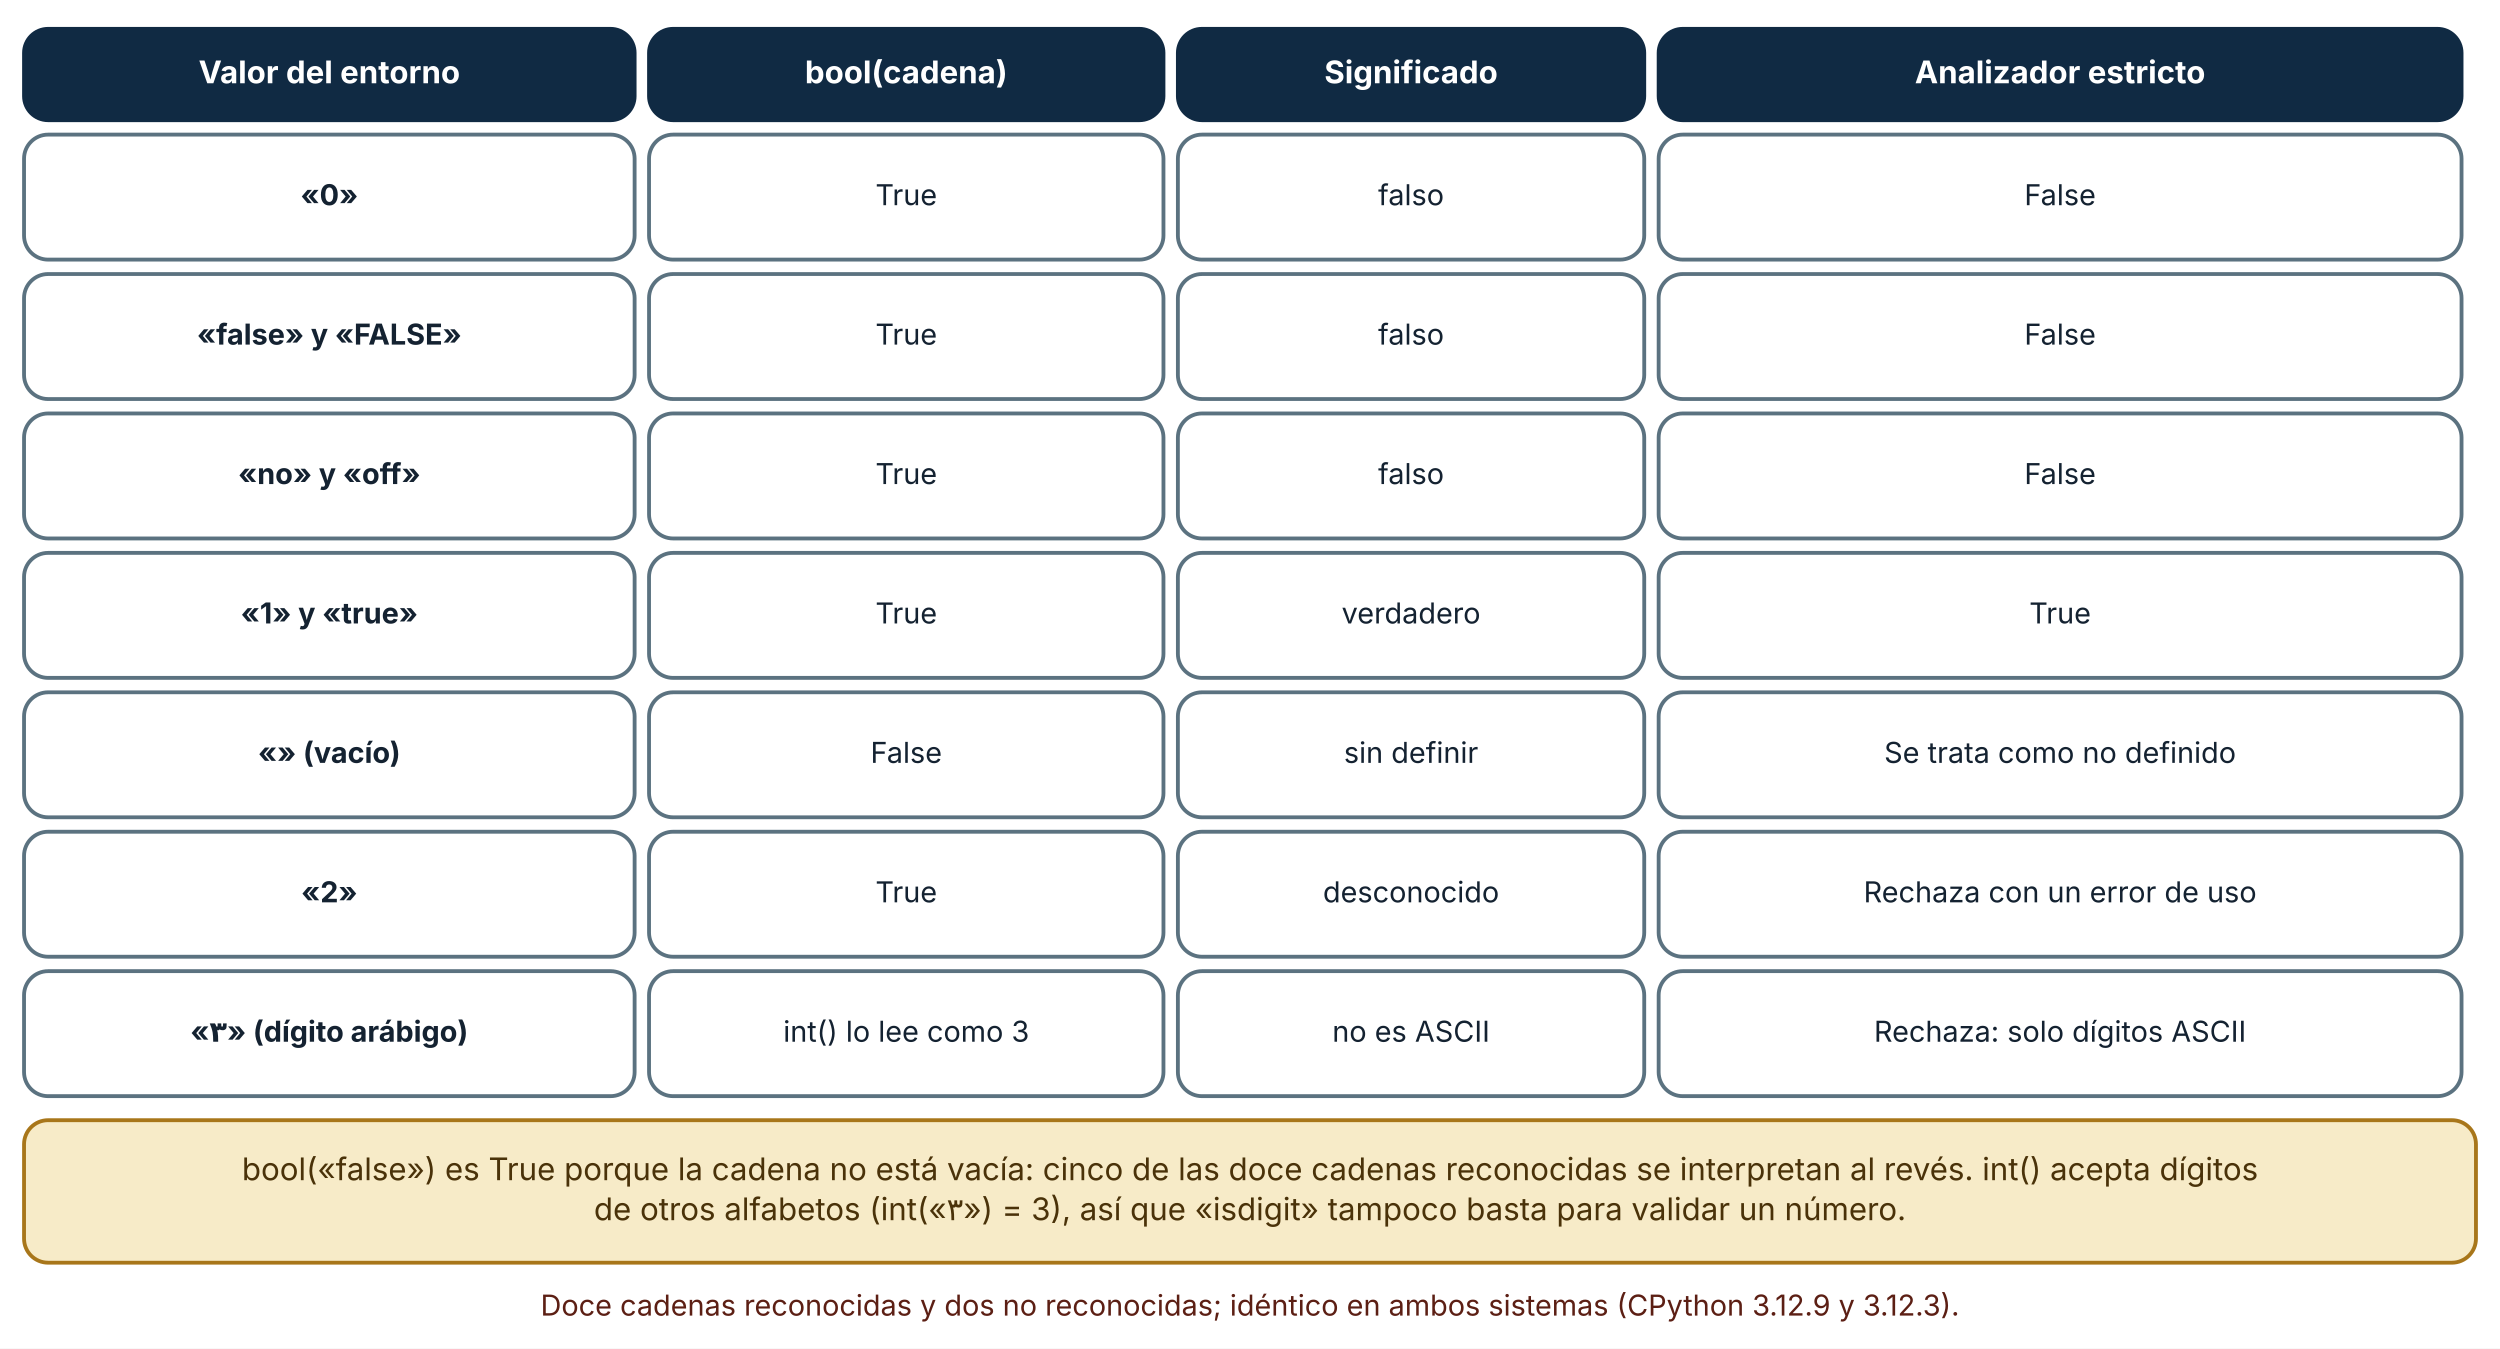
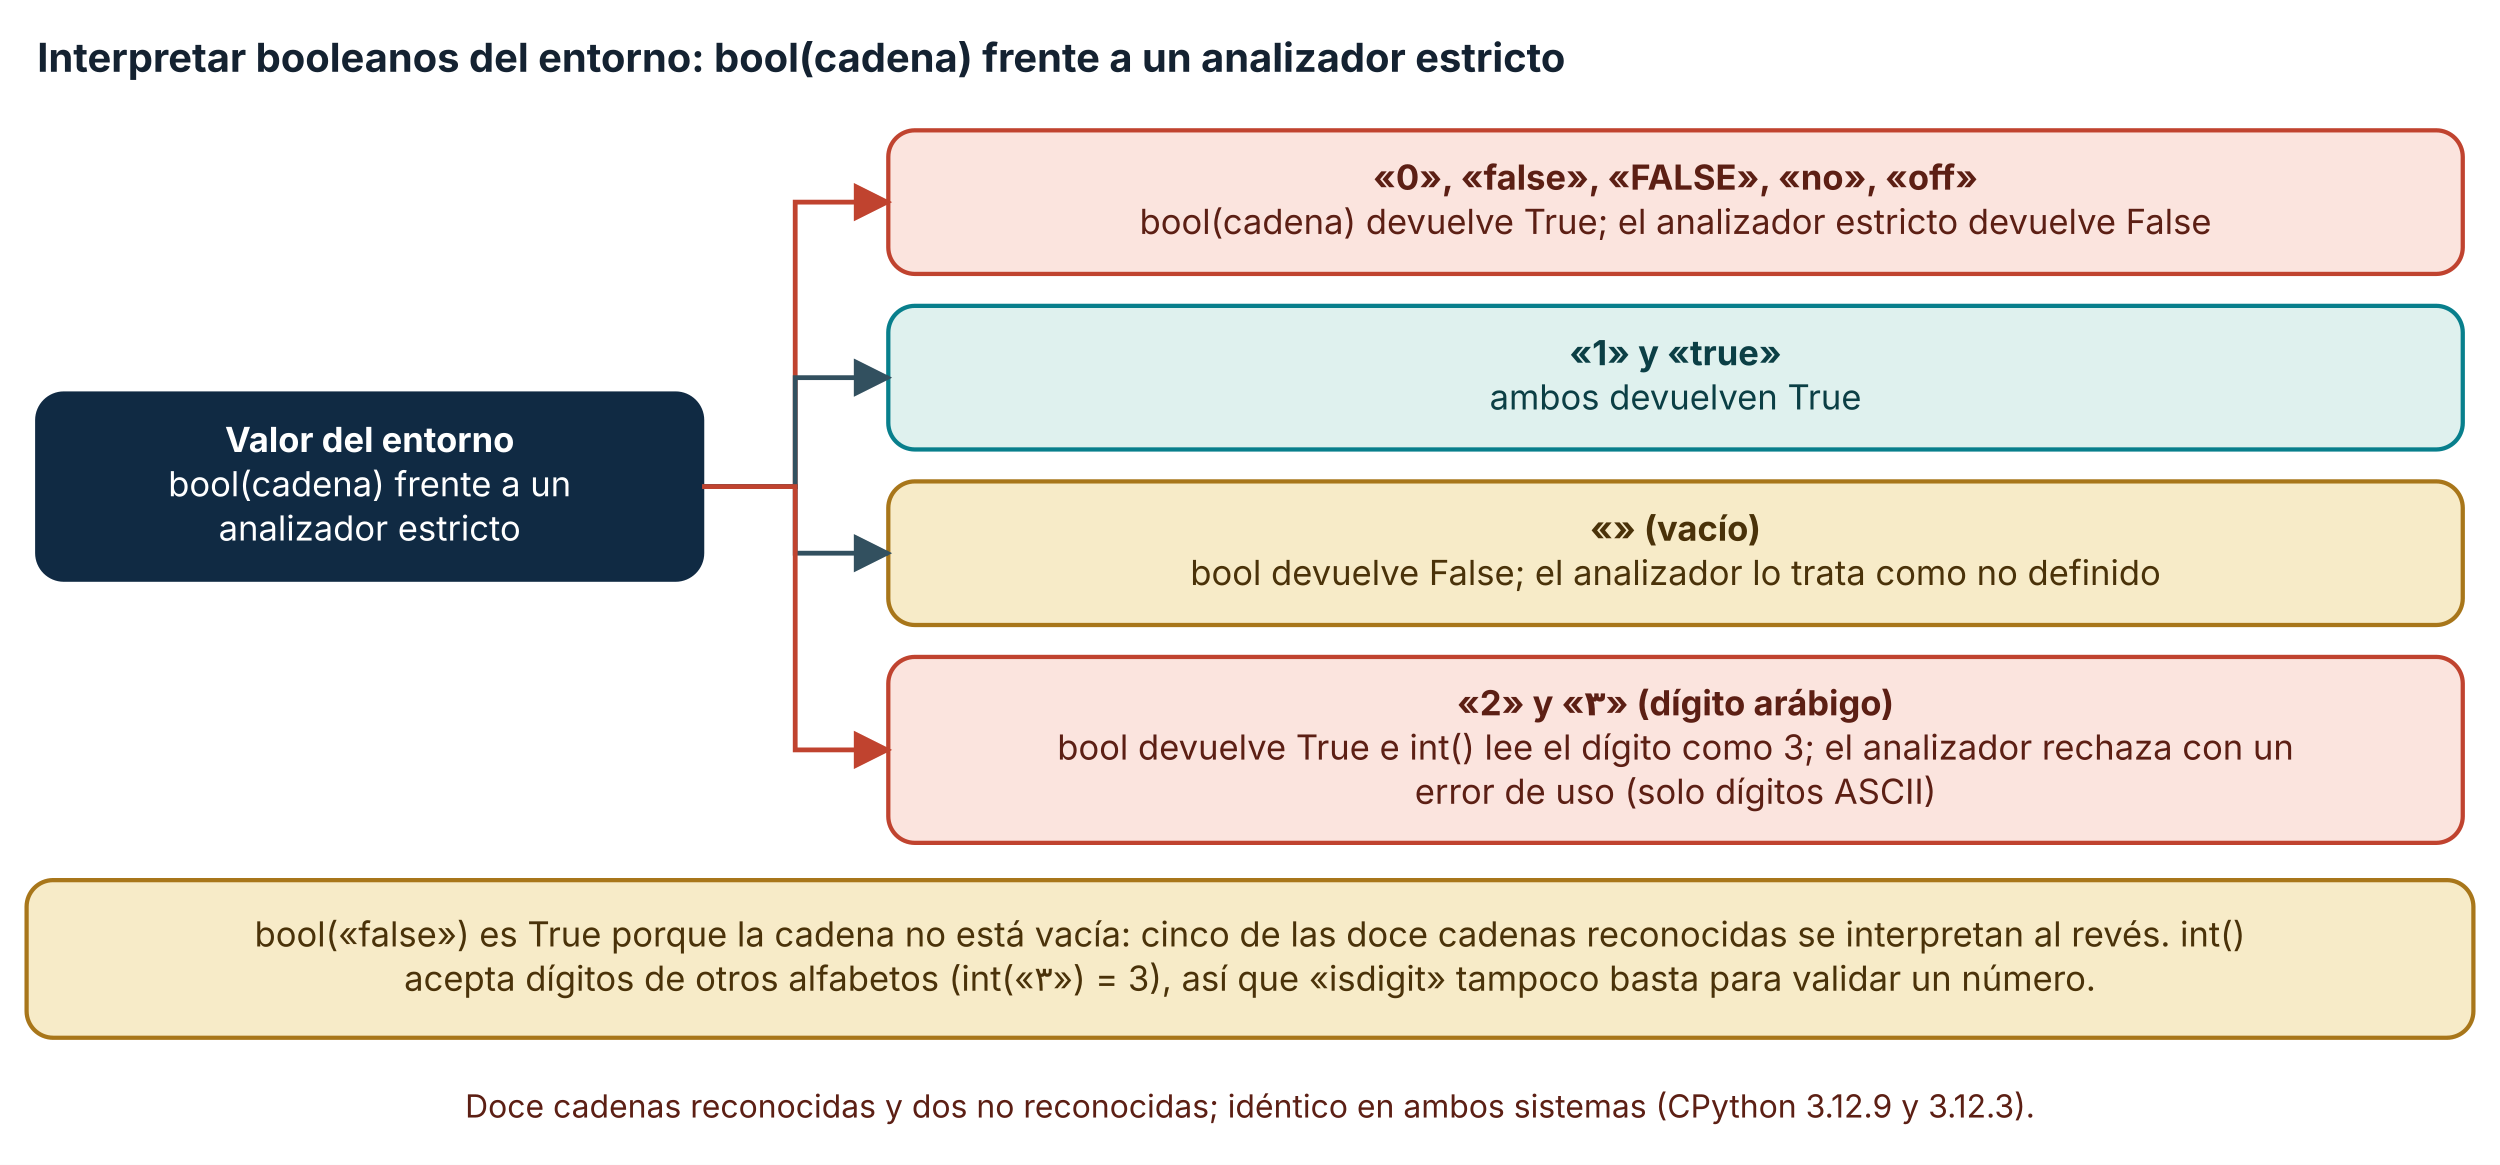
- <svg xmlns="http://www.w3.org/2000/svg" viewBox="0 0 1040 561" width="1040" height="561" role="img" aria-labelledby="t d" font-family="Inter, 'Segoe UI', system-ui, -apple-system, sans-serif">
+ <svg xmlns="http://www.w3.org/2000/svg" viewBox="0 0 940 438" width="940" height="438" role="img" aria-labelledby="t d" font-family="Inter, 'Segoe UI', system-ui, -apple-system, sans-serif">
  <defs>
    <marker id="arrow" viewBox="0 0 10 10" refX="9" refY="5" markerWidth="8" markerHeight="8" orient="auto-start-reverse">
      <path d="M0,0 L10,5 L0,10 z" fill="#32505f" />
    </marker>
    <marker id="arrow-coral" viewBox="0 0 10 10" refX="9" refY="5" markerWidth="8" markerHeight="8" orient="auto-start-reverse">
      <path d="M0,0 L10,5 L0,10 z" fill="#c0432f" />
    </marker>
  </defs>
-   <rect width="1040" height="561" fill="#ffffff" />
-   <rect x="10" y="12" width="254" height="38" rx="10" fill="#102a43" stroke="#102a43" stroke-width="1.6" />
-   <text x="137" y="34.64" font-size="13" text-anchor="middle" font-weight="700" fill="#ffffff">
-     <tspan x="137" dy="0">Valor del entorno</tspan>
+   <rect width="940" height="438" fill="#ffffff" />
+   <text x="14" y="27" font-size="15" text-anchor="start" font-weight="700" fill="#142231">
+     <tspan x="14" dy="0">Interpretar booleanos del entorno: bool(cadena) frente a un analizador estricto</tspan>
  </text>
-   <rect x="270" y="12" width="214" height="38" rx="10" fill="#102a43" stroke="#102a43" stroke-width="1.6" />
-   <text x="377" y="34.64" font-size="13" text-anchor="middle" font-weight="700" fill="#ffffff">
-     <tspan x="377" dy="0">bool(cadena)</tspan>
+   <rect x="14" y="147.96" width="250" height="70" rx="10" fill="#102a43" stroke="#102a43" stroke-width="1.6" />
+   <text x="139" y="169.96" font-size="13" text-anchor="middle" font-weight="700" fill="#ffffff">
+     <tspan x="139" dy="0">Valor del entorno</tspan>
  </text>
-   <rect x="490" y="12" width="194" height="38" rx="10" fill="#102a43" stroke="#102a43" stroke-width="1.6" />
-   <text x="587" y="34.64" font-size="13" text-anchor="middle" font-weight="700" fill="#ffffff">
-     <tspan x="587" dy="0">Significado</tspan>
+   <text x="139" y="186.6" font-size="13" text-anchor="middle" font-weight="400" fill="#ffffff">
+     <tspan x="139" dy="0">bool(cadena) frente a un</tspan>
  </text>
-   <rect x="690" y="12" width="334" height="38" rx="10" fill="#102a43" stroke="#102a43" stroke-width="1.6" />
-   <text x="857" y="34.64" font-size="13" text-anchor="middle" font-weight="700" fill="#ffffff">
-     <tspan x="857" dy="0">Analizador estricto</tspan>
+   <text x="139" y="203.24" font-size="13" text-anchor="middle" font-weight="400" fill="#ffffff">
+     <tspan x="139" dy="0">analizador estricto</tspan>
  </text>
-   <rect x="10" y="56" width="254" height="52" rx="10" fill="#ffffff" stroke="#5b7280" stroke-width="1.6" />
-   <text x="137" y="85.36" font-size="12" text-anchor="middle" font-weight="700" fill="#142231">
-     <tspan x="137" dy="0">«0»</tspan>
+   <rect x="334" y="49" width="592" height="54" rx="10" fill="#fbe4de" stroke="#c0432f" stroke-width="1.6" />
+   <text x="630" y="71.32" font-size="13" text-anchor="middle" font-weight="700" fill="#5c1f14">
+     <tspan x="630" dy="0">«0», «false», «FALSE», «no», «off»</tspan>
  </text>
-   <rect x="270" y="56" width="214" height="52" rx="10" fill="#ffffff" stroke="#5b7280" stroke-width="1.6" />
-   <text x="377" y="85.36" font-size="12" text-anchor="middle" font-weight="400" fill="#142231">
-     <tspan x="377" dy="0">True</tspan>
+   <text x="630" y="87.96" font-size="13" text-anchor="middle" font-weight="400" fill="#5c1f14">
+     <tspan x="630" dy="0">bool(cadena) devuelve True; el analizador estricto devuelve False</tspan>
  </text>
-   <rect x="490" y="56" width="194" height="52" rx="10" fill="#ffffff" stroke="#5b7280" stroke-width="1.6" />
-   <text x="587" y="85.36" font-size="12" text-anchor="middle" font-weight="400" fill="#142231">
-     <tspan x="587" dy="0">falso</tspan>
+   <polyline points="264,182.96 299,182.96 299,76 334,76" fill="none" stroke="#c0432f" stroke-width="1.8" marker-end="url(#arrow-coral)" />
+   <rect x="334" y="115" width="592" height="54" rx="10" fill="#dff1ee" stroke="#087f8c" stroke-width="1.6" />
+   <text x="630" y="137.32" font-size="13" text-anchor="middle" font-weight="700" fill="#0b3f45">
+     <tspan x="630" dy="0">«1» y «true»</tspan>
  </text>
-   <rect x="690" y="56" width="334" height="52" rx="10" fill="#ffffff" stroke="#5b7280" stroke-width="1.6" />
-   <text x="857" y="85.36" font-size="12" text-anchor="middle" font-weight="400" fill="#142231">
-     <tspan x="857" dy="0">False</tspan>
+   <text x="630" y="153.96" font-size="13" text-anchor="middle" font-weight="400" fill="#0b3f45">
+     <tspan x="630" dy="0">ambos devuelven True</tspan>
  </text>
-   <rect x="10" y="114" width="254" height="52" rx="10" fill="#ffffff" stroke="#5b7280" stroke-width="1.6" />
-   <text x="137" y="143.36" font-size="12" text-anchor="middle" font-weight="700" fill="#142231">
-     <tspan x="137" dy="0">«false» y «FALSE»</tspan>
+   <polyline points="264,182.96 299,182.96 299,142 334,142" fill="none" stroke="#32505f" stroke-width="1.8" marker-end="url(#arrow)" />
+   <rect x="334" y="181" width="592" height="54" rx="10" fill="#f7ebc8" stroke="#a8761a" stroke-width="1.6" />
+   <text x="630" y="203.32" font-size="13" text-anchor="middle" font-weight="700" fill="#4a3209">
+     <tspan x="630" dy="0">«» (vacío)</tspan>
  </text>
-   <rect x="270" y="114" width="214" height="52" rx="10" fill="#ffffff" stroke="#5b7280" stroke-width="1.6" />
-   <text x="377" y="143.36" font-size="12" text-anchor="middle" font-weight="400" fill="#142231">
-     <tspan x="377" dy="0">True</tspan>
+   <text x="630" y="219.96" font-size="13" text-anchor="middle" font-weight="400" fill="#4a3209">
+     <tspan x="630" dy="0">bool devuelve False; el analizador lo trata como no definido</tspan>
  </text>
-   <rect x="490" y="114" width="194" height="52" rx="10" fill="#ffffff" stroke="#5b7280" stroke-width="1.6" />
-   <text x="587" y="143.36" font-size="12" text-anchor="middle" font-weight="400" fill="#142231">
-     <tspan x="587" dy="0">falso</tspan>
+   <polyline points="264,182.96 299,182.96 299,208 334,208" fill="none" stroke="#32505f" stroke-width="1.8" marker-end="url(#arrow)" />
+   <rect x="334" y="247" width="592" height="69.92" rx="10" fill="#fbe4de" stroke="#c0432f" stroke-width="1.6" />
+   <text x="630" y="268.96" font-size="13" text-anchor="middle" font-weight="700" fill="#5c1f14">
+     <tspan x="630" dy="0">«2» y «٣» (dígito arábigo)</tspan>
  </text>
-   <rect x="690" y="114" width="334" height="52" rx="10" fill="#ffffff" stroke="#5b7280" stroke-width="1.6" />
-   <text x="857" y="143.36" font-size="12" text-anchor="middle" font-weight="400" fill="#142231">
-     <tspan x="857" dy="0">False</tspan>
+   <text x="630" y="285.6" font-size="13" text-anchor="middle" font-weight="400" fill="#5c1f14">
+     <tspan x="630" dy="0">bool devuelve True e int() lee el dígito como 3; el analizador rechaza con un</tspan>
  </text>
-   <rect x="10" y="172" width="254" height="52" rx="10" fill="#ffffff" stroke="#5b7280" stroke-width="1.6" />
-   <text x="137" y="201.36" font-size="12" text-anchor="middle" font-weight="700" fill="#142231">
-     <tspan x="137" dy="0">«no» y «off»</tspan>
+   <text x="630" y="302.24" font-size="13" text-anchor="middle" font-weight="400" fill="#5c1f14">
+     <tspan x="630" dy="0">error de uso (solo dígitos ASCII)</tspan>
  </text>
-   <rect x="270" y="172" width="214" height="52" rx="10" fill="#ffffff" stroke="#5b7280" stroke-width="1.6" />
-   <text x="377" y="201.36" font-size="12" text-anchor="middle" font-weight="400" fill="#142231">
-     <tspan x="377" dy="0">True</tspan>
+   <polyline points="264,182.96 299,182.96 299,281.96 334,281.96" fill="none" stroke="#c0432f" stroke-width="1.8" marker-end="url(#arrow-coral)" />
+   <rect x="10" y="330.92" width="920" height="59.28" rx="10" fill="#f7ebc8" stroke="#a8761a" stroke-width="1.6" />
+   <text x="470" y="355.88" font-size="13" text-anchor="middle" font-weight="400" fill="#4a3209">
+     <tspan x="470" dy="0">bool(«false») es True porque la cadena no está vacía: cinco de las doce cadenas reconocidas se interpretan al revés. int()</tspan>
  </text>
-   <rect x="490" y="172" width="194" height="52" rx="10" fill="#ffffff" stroke="#5b7280" stroke-width="1.6" />
-   <text x="587" y="201.36" font-size="12" text-anchor="middle" font-weight="400" fill="#142231">
-     <tspan x="587" dy="0">falso</tspan>
+   <text x="470" y="372.52" font-size="13" text-anchor="middle" font-weight="400" fill="#4a3209">
+     <tspan x="470" dy="0">acepta dígitos de otros alfabetos (int(«٣») = 3), así que «isdigit» tampoco basta para validar un número.</tspan>
  </text>
-   <rect x="690" y="172" width="334" height="52" rx="10" fill="#ffffff" stroke="#5b7280" stroke-width="1.6" />
-   <text x="857" y="201.36" font-size="12" text-anchor="middle" font-weight="400" fill="#142231">
-     <tspan x="857" dy="0">False</tspan>
-   </text>
-   <rect x="10" y="230" width="254" height="52" rx="10" fill="#ffffff" stroke="#5b7280" stroke-width="1.6" />
-   <text x="137" y="259.36" font-size="12" text-anchor="middle" font-weight="700" fill="#142231">
-     <tspan x="137" dy="0">«1» y «true»</tspan>
-   </text>
-   <rect x="270" y="230" width="214" height="52" rx="10" fill="#ffffff" stroke="#5b7280" stroke-width="1.6" />
-   <text x="377" y="259.36" font-size="12" text-anchor="middle" font-weight="400" fill="#142231">
-     <tspan x="377" dy="0">True</tspan>
-   </text>
-   <rect x="490" y="230" width="194" height="52" rx="10" fill="#ffffff" stroke="#5b7280" stroke-width="1.6" />
-   <text x="587" y="259.36" font-size="12" text-anchor="middle" font-weight="400" fill="#142231">
-     <tspan x="587" dy="0">verdadero</tspan>
-   </text>
-   <rect x="690" y="230" width="334" height="52" rx="10" fill="#ffffff" stroke="#5b7280" stroke-width="1.6" />
-   <text x="857" y="259.36" font-size="12" text-anchor="middle" font-weight="400" fill="#142231">
-     <tspan x="857" dy="0">True</tspan>
-   </text>
-   <rect x="10" y="288" width="254" height="52" rx="10" fill="#ffffff" stroke="#5b7280" stroke-width="1.6" />
-   <text x="137" y="317.36" font-size="12" text-anchor="middle" font-weight="700" fill="#142231">
-     <tspan x="137" dy="0">«» (vacío)</tspan>
-   </text>
-   <rect x="270" y="288" width="214" height="52" rx="10" fill="#ffffff" stroke="#5b7280" stroke-width="1.6" />
-   <text x="377" y="317.36" font-size="12" text-anchor="middle" font-weight="400" fill="#142231">
-     <tspan x="377" dy="0">False</tspan>
-   </text>
-   <rect x="490" y="288" width="194" height="52" rx="10" fill="#ffffff" stroke="#5b7280" stroke-width="1.6" />
-   <text x="587" y="317.36" font-size="12" text-anchor="middle" font-weight="400" fill="#142231">
-     <tspan x="587" dy="0">sin definir</tspan>
-   </text>
-   <rect x="690" y="288" width="334" height="52" rx="10" fill="#ffffff" stroke="#5b7280" stroke-width="1.6" />
-   <text x="857" y="317.36" font-size="12" text-anchor="middle" font-weight="400" fill="#142231">
-     <tspan x="857" dy="0">Se trata como no definido</tspan>
-   </text>
-   <rect x="10" y="346" width="254" height="52" rx="10" fill="#ffffff" stroke="#5b7280" stroke-width="1.6" />
-   <text x="137" y="375.36" font-size="12" text-anchor="middle" font-weight="700" fill="#142231">
-     <tspan x="137" dy="0">«2»</tspan>
-   </text>
-   <rect x="270" y="346" width="214" height="52" rx="10" fill="#ffffff" stroke="#5b7280" stroke-width="1.6" />
-   <text x="377" y="375.36" font-size="12" text-anchor="middle" font-weight="400" fill="#142231">
-     <tspan x="377" dy="0">True</tspan>
-   </text>
-   <rect x="490" y="346" width="194" height="52" rx="10" fill="#ffffff" stroke="#5b7280" stroke-width="1.6" />
-   <text x="587" y="375.36" font-size="12" text-anchor="middle" font-weight="400" fill="#142231">
-     <tspan x="587" dy="0">desconocido</tspan>
-   </text>
-   <rect x="690" y="346" width="334" height="52" rx="10" fill="#ffffff" stroke="#5b7280" stroke-width="1.6" />
-   <text x="857" y="375.36" font-size="12" text-anchor="middle" font-weight="400" fill="#142231">
-     <tspan x="857" dy="0">Rechaza con un error de uso</tspan>
-   </text>
-   <rect x="10" y="404" width="254" height="52" rx="10" fill="#ffffff" stroke="#5b7280" stroke-width="1.6" />
-   <text x="137" y="433.36" font-size="12" text-anchor="middle" font-weight="700" fill="#142231">
-     <tspan x="137" dy="0">«٣» (dígito arábigo)</tspan>
-   </text>
-   <rect x="270" y="404" width="214" height="52" rx="10" fill="#ffffff" stroke="#5b7280" stroke-width="1.6" />
-   <text x="377" y="433.36" font-size="12" text-anchor="middle" font-weight="400" fill="#142231">
-     <tspan x="377" dy="0">int() lo lee como 3</tspan>
-   </text>
-   <rect x="490" y="404" width="194" height="52" rx="10" fill="#ffffff" stroke="#5b7280" stroke-width="1.6" />
-   <text x="587" y="433.36" font-size="12" text-anchor="middle" font-weight="400" fill="#142231">
-     <tspan x="587" dy="0">no es ASCII</tspan>
-   </text>
-   <rect x="690" y="404" width="334" height="52" rx="10" fill="#ffffff" stroke="#5b7280" stroke-width="1.6" />
-   <text x="857" y="433.36" font-size="12" text-anchor="middle" font-weight="400" fill="#142231">
-     <tspan x="857" dy="0">Rechaza: solo dígitos ASCII</tspan>
-   </text>
-   <rect x="10" y="466" width="1020" height="59.28" rx="10" fill="#f7ebc8" stroke="#a8761a" stroke-width="1.6" />
-   <text x="520" y="490.96" font-size="13" text-anchor="middle" font-weight="400" fill="#4a3209">
-     <tspan x="520" dy="0">bool(«false») es True porque la cadena no está vacía: cinco de las doce cadenas reconocidas se interpretan al revés. int() acepta dígitos</tspan>
-   </text>
-   <text x="520" y="507.6" font-size="13" text-anchor="middle" font-weight="400" fill="#4a3209">
-     <tspan x="520" dy="0">de otros alfabetos (int(«٣») = 3), así que «isdigit» tampoco basta para validar un número.</tspan>
-   </text>
-   <text x="520" y="547.28" font-size="12" text-anchor="middle" font-weight="400" fill="#5c1f14">
-     <tspan x="520" dy="0">Doce cadenas reconocidas y dos no reconocidas; idéntico en ambos sistemas (CPython 3.12.9 y 3.12.3).</tspan>
+   <text x="470" y="420.2" font-size="12" text-anchor="middle" font-weight="400" fill="#5c1f14">
+     <tspan x="470" dy="0">Doce cadenas reconocidas y dos no reconocidas; idéntico en ambos sistemas (CPython 3.12.9 y 3.12.3).</tspan>
  </text>
</svg>
